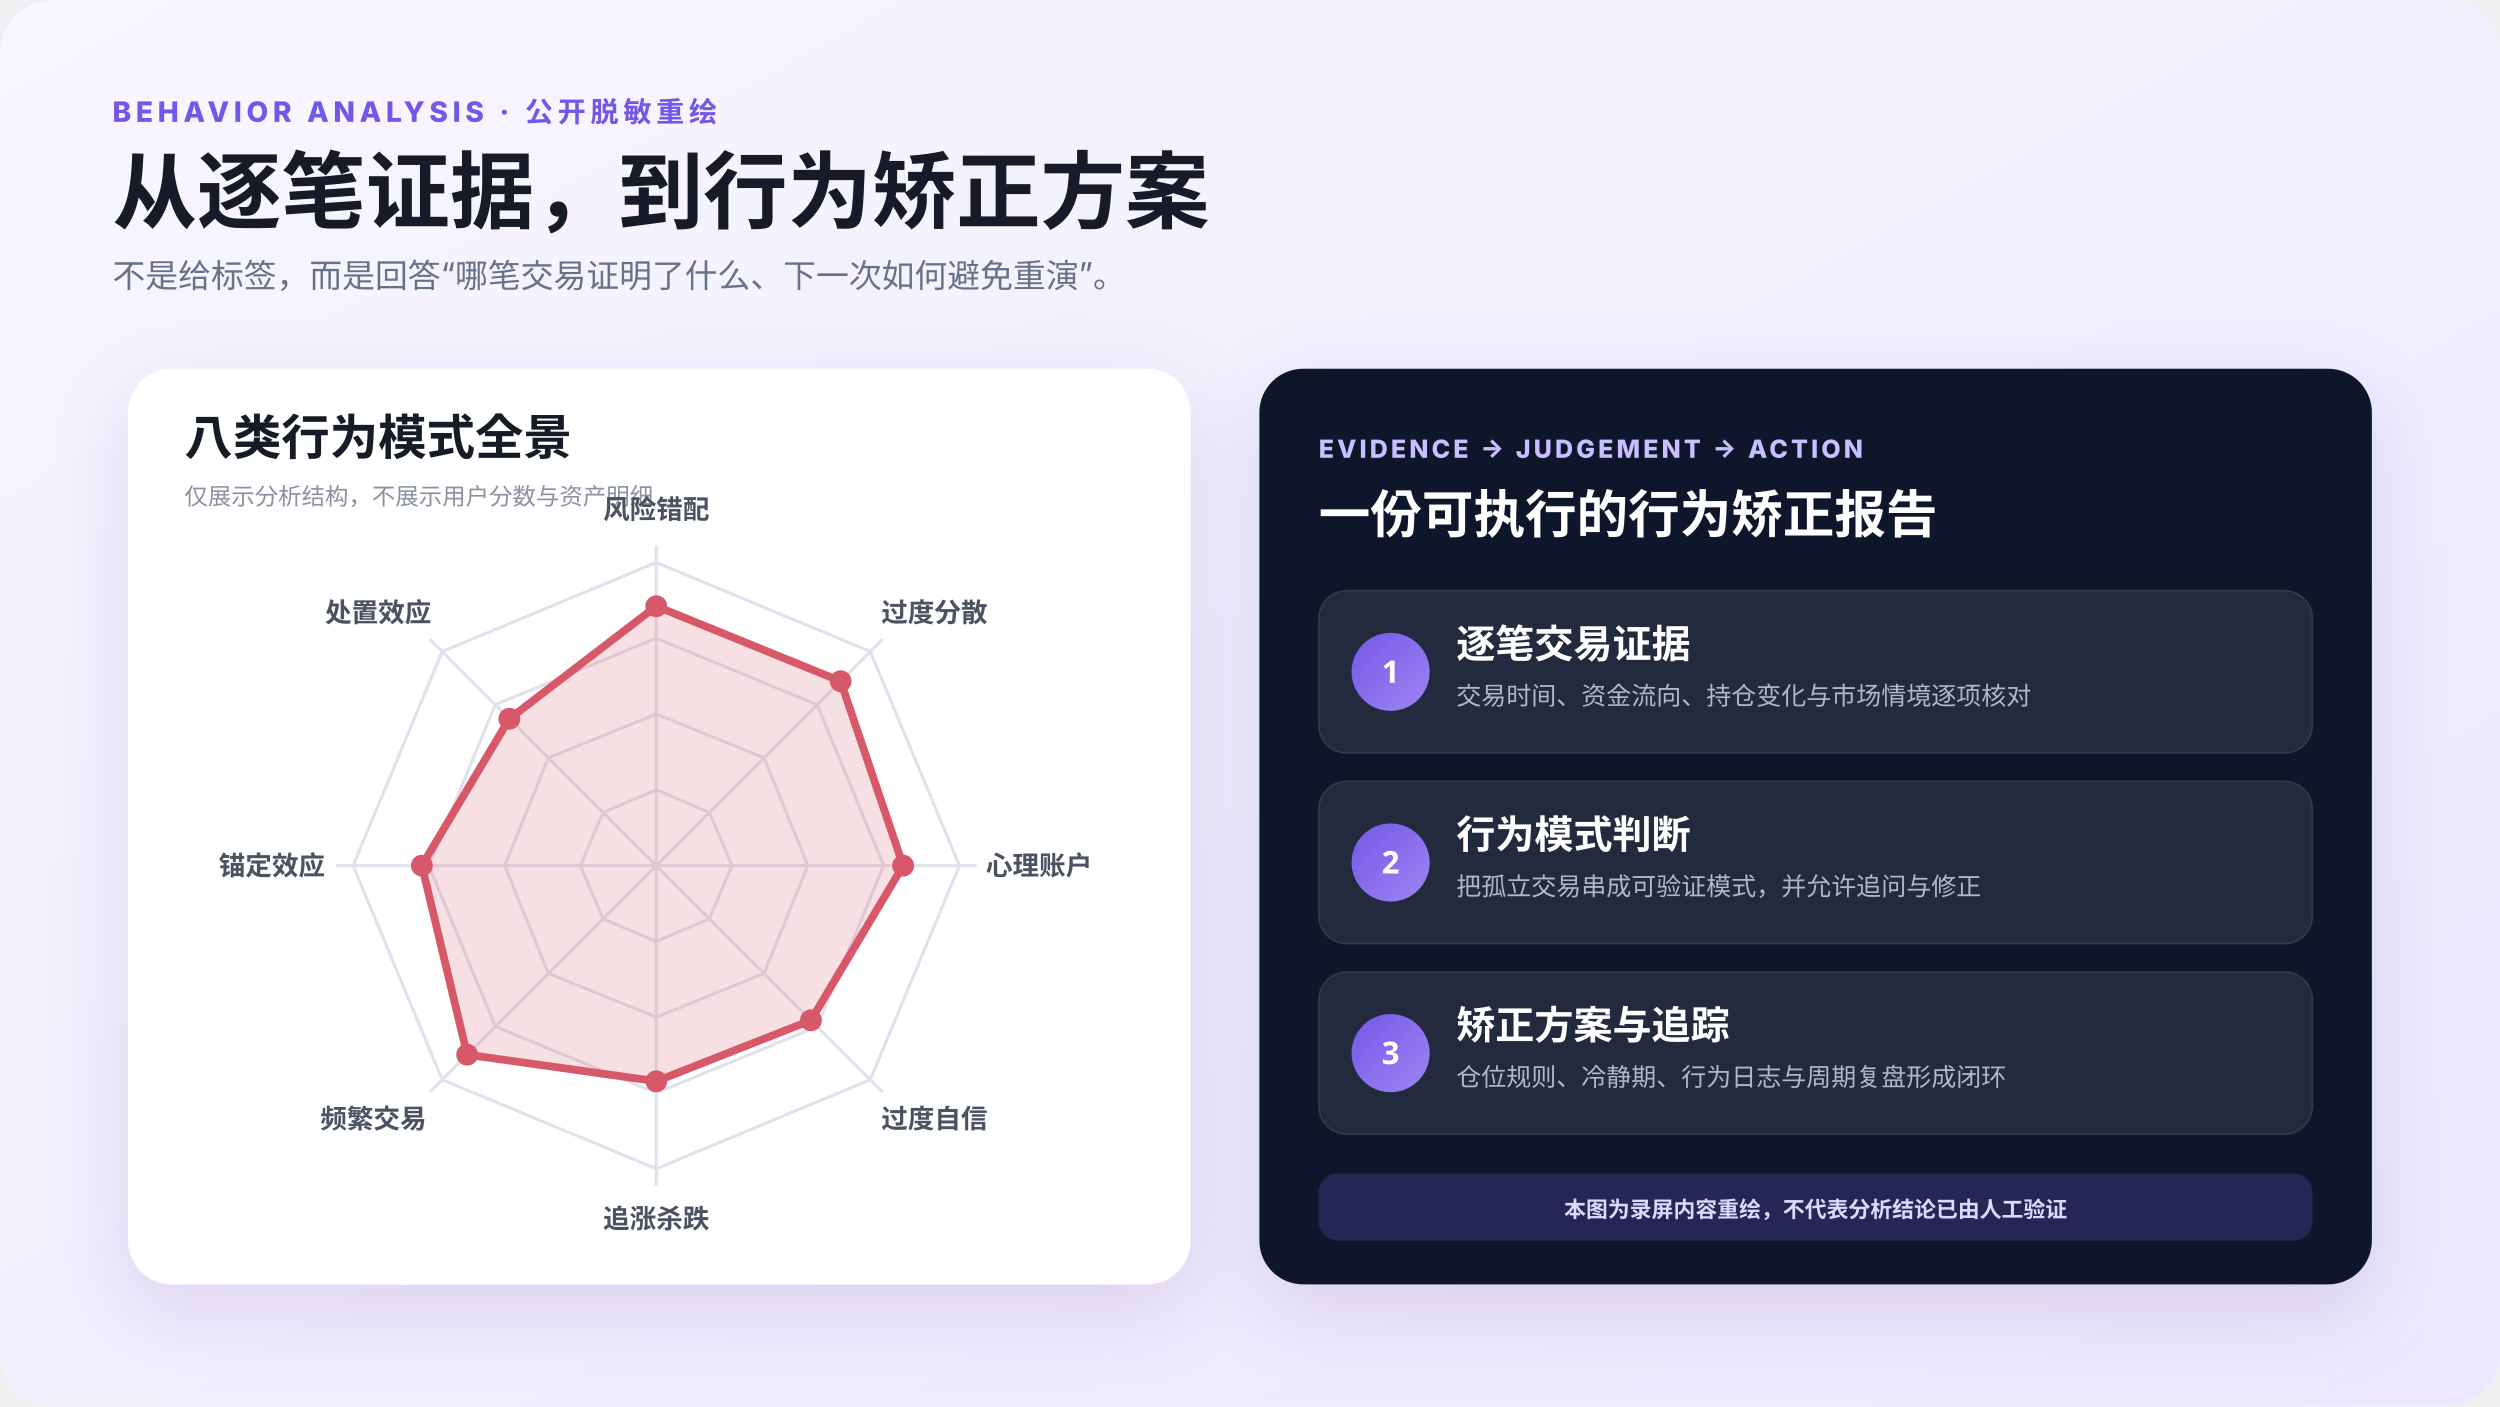
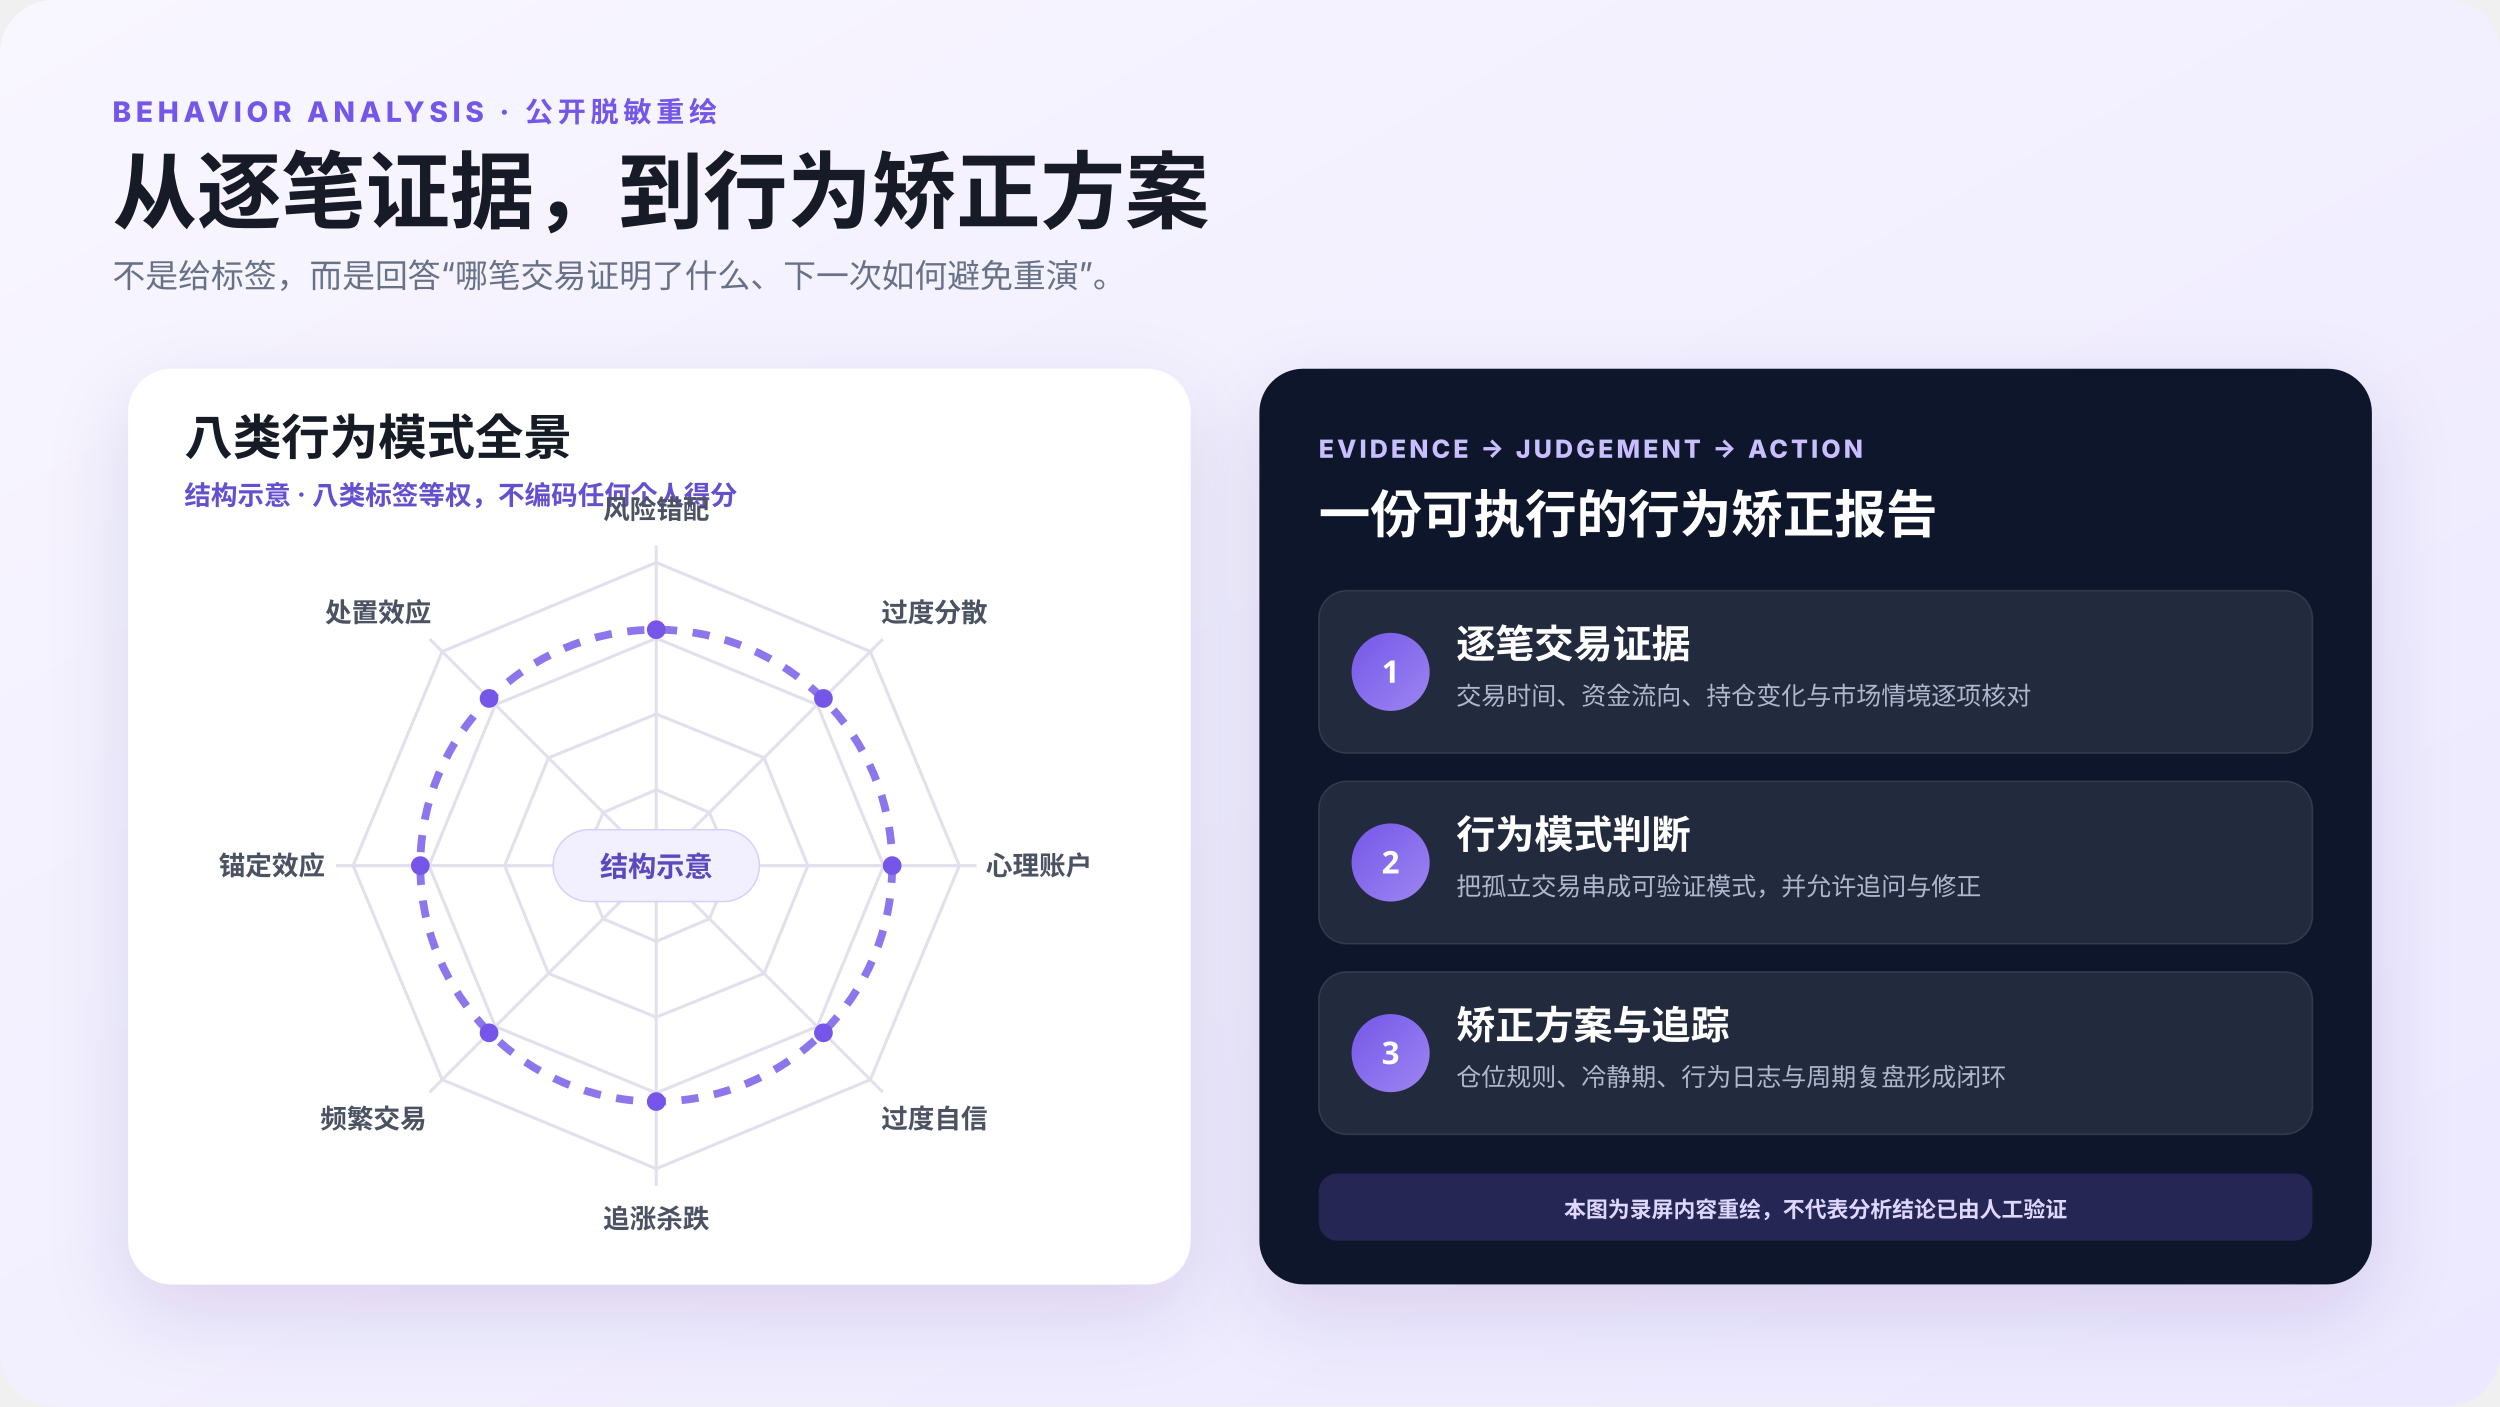
<svg xmlns="http://www.w3.org/2000/svg" width="1600" height="900" viewBox="0 0 1600 900" role="img" aria-labelledby="title desc">
  <defs>
    <linearGradient id="bg" x1="0" y1="0" x2="1" y2="1">
      <stop offset="0" stop-color="#f8f6ff" />
      <stop offset="1" stop-color="#ece8ff" />
    </linearGradient>
    <linearGradient id="purple" x1="0" y1="0" x2="1" y2="1">
      <stop offset="0" stop-color="#7457e8" />
      <stop offset="1" stop-color="#9d86f2" />
    </linearGradient>
    <filter id="shadow" x="-20%" y="-20%" width="140%" height="140%">
      <feDropShadow dx="0" dy="18" stdDeviation="26" flood-color="#30236b" flood-opacity=".12" />
    </filter>
  </defs>
  <rect width="1600" height="900" rx="34" fill="url(#bg)" />
  <text x="72" y="78" fill="#7457e8" font-family="-apple-system,BlinkMacSystemFont,'PingFang SC',sans-serif" font-size="18" font-weight="800" letter-spacing="3">BEHAVIOR ANALYSIS · 公开脱敏重绘</text>
  <text x="72" y="142" fill="#171a27" font-family="Songti SC,STSong,serif" font-size="54" font-weight="600">从逐笔证据，到行为矫正方案</text>
  <text x="72" y="184" fill="#687287" font-family="-apple-system,BlinkMacSystemFont,'PingFang SC',sans-serif" font-size="21">不是给标签，而是回答“哪笔交易证明了什么、下一次如何避免重演”。</text>
  <g transform="translate(82 236)" filter="url(#shadow)">
    <rect width="680" height="586" rx="28" fill="#fff" />
    <text x="36" y="55" fill="#171a27" font-family="Songti SC,STSong,serif" font-size="31" font-weight="600">八类行为模式全景</text>
-     <text x="36" y="87" fill="#8b91a0" font-family="-apple-system,BlinkMacSystemFont,'PingFang SC',sans-serif" font-size="15">仅展示分析结构，不展示用户分数与资产明细</text>
+     <text x="36" y="87" fill="#6650cf" font-family="-apple-system,BlinkMacSystemFont,'PingFang SC',sans-serif" font-size="17" font-weight="750">结构示意 · 八类标签等权，不编码任何个人得分</text>
    <g transform="translate(338 318)">
      <g fill="none" stroke="#e3e0ee" stroke-width="2">
        <polygon points="0,-194 137,-137 194,0 137,137 0,194 -137,137 -194,0 -137,-137" />
        <polygon points="0,-145.5 103,-103 145.5,0 103,103 0,145.5 -103,103 -145.5,0 -103,-103" />
        <polygon points="0,-97 69,-69 97,0 69,69 0,97 -69,69 -97,0 -69,-69" />
        <polygon points="0,-48.5 34,-34 48.5,0 34,34 0,48.5 -34,34 -48.5,0 -34,-34" />
        <path d="M0-205V205M-205 0H205M-145-145L145 145M145-145L-145 145" />
      </g>
-       <polygon points="0,-166 118,-118 158,0 99,99 0,138 -121,121 -150,0 -94,-94" fill="#d65869" fill-opacity=".18" stroke="#d65869" stroke-width="5" />
-       <g fill="#d65869">
-         <circle cx="0" cy="-166" r="7" />
-         <circle cx="118" cy="-118" r="7" />
-         <circle cx="158" cy="0" r="7" />
-         <circle cx="99" cy="99" r="7" />
-         <circle cx="0" cy="138" r="7" />
-         <circle cx="-121" cy="121" r="7" />
-         <circle cx="-150" cy="0" r="7" />
-         <circle cx="-94" cy="-94" r="7" />
+       <circle r="151" fill="none" stroke="#7457e8" stroke-width="5" stroke-dasharray="11 10" opacity=".82" />
+       <g fill="#7457e8">
+         <circle cx="0" cy="-151" r="6" />
+         <circle cx="107" cy="-107" r="6" />
+         <circle cx="151" cy="0" r="6" />
+         <circle cx="107" cy="107" r="6" />
+         <circle cx="0" cy="151" r="6" />
+         <circle cx="-107" cy="107" r="6" />
+         <circle cx="-151" cy="0" r="6" />
+         <circle cx="-107" cy="-107" r="6" />
      </g>
+       <rect x="-66" y="-23" width="132" height="46" rx="23" fill="#f2efff" stroke="#d8d0fb" />
+       <text x="0" y="7" fill="#5c49bd" text-anchor="middle" font-family="-apple-system,BlinkMacSystemFont,'PingFang SC',sans-serif" font-size="18" font-weight="800">结构示意</text>
      <g fill="#4c5364" font-family="-apple-system,BlinkMacSystemFont,'PingFang SC',sans-serif" font-size="17" font-weight="650" text-anchor="middle">
        <text x="0" y="-222">风险错配</text>
        <text x="178" y="-156">过度分散</text>
        <text x="245" y="6">心理账户</text>
        <text x="178" y="168">过度自信</text>
        <text x="0" y="232">追涨杀跌</text>
        <text x="-181" y="168">频繁交易</text>
        <text x="-246" y="6">锚定效应</text>
        <text x="-178" y="-156">处置效应</text>
      </g>
    </g>
  </g>
  <g transform="translate(806 236)" filter="url(#shadow)">
    <rect width="712" height="586" rx="28" fill="#10182c" />
    <text x="38" y="57" fill="#c9beff" font-family="-apple-system,BlinkMacSystemFont,'PingFang SC',sans-serif" font-size="16" font-weight="800" letter-spacing="2">EVIDENCE → JUDGEMENT → ACTION</text>
    <text x="38" y="105" fill="#fff" font-family="Songti SC,STSong,serif" font-size="33" font-weight="600">一份可执行的行为矫正报告</text>
    <g transform="translate(38 142)">
      <rect width="636" height="104" rx="18" fill="#fff" fill-opacity=".075" stroke="#fff" stroke-opacity=".11" />
      <circle cx="46" cy="52" r="25" fill="url(#purple)" />
      <text x="46" y="59" fill="#fff" text-anchor="middle" font-family="sans-serif" font-size="20" font-weight="800">1</text>
      <text x="88" y="43" fill="#fff" font-family="Songti SC,STSong,serif" font-size="25" font-weight="600">逐笔交易证据</text>
      <text x="88" y="73" fill="#aeb8cd" font-family="-apple-system,BlinkMacSystemFont,'PingFang SC',sans-serif" font-size="16">交易时间、资金流向、持仓变化与市场情境逐项核对</text>
    </g>
    <g transform="translate(38 264)">
      <rect width="636" height="104" rx="18" fill="#fff" fill-opacity=".075" stroke="#fff" stroke-opacity=".11" />
      <circle cx="46" cy="52" r="25" fill="url(#purple)" />
      <text x="46" y="59" fill="#fff" text-anchor="middle" font-family="sans-serif" font-size="20" font-weight="800">2</text>
      <text x="88" y="43" fill="#fff" font-family="Songti SC,STSong,serif" font-size="25" font-weight="600">行为模式判断</text>
      <text x="88" y="73" fill="#aeb8cd" font-family="-apple-system,BlinkMacSystemFont,'PingFang SC',sans-serif" font-size="16">把孤立交易串成可验证模式，并允许追问与修正</text>
    </g>
    <g transform="translate(38 386)">
      <rect width="636" height="104" rx="18" fill="#fff" fill-opacity=".075" stroke="#fff" stroke-opacity=".11" />
      <circle cx="46" cy="52" r="25" fill="url(#purple)" />
      <text x="46" y="59" fill="#fff" text-anchor="middle" font-family="sans-serif" font-size="20" font-weight="800">3</text>
      <text x="88" y="43" fill="#fff" font-family="Songti SC,STSong,serif" font-size="25" font-weight="600">矫正方案与追踪</text>
      <text x="88" y="73" fill="#aeb8cd" font-family="-apple-system,BlinkMacSystemFont,'PingFang SC',sans-serif" font-size="16">仓位规则、冷静期、行为日志与周期复盘形成闭环</text>
    </g>
    <rect x="38" y="515" width="636" height="43" rx="12" fill="#7457e8" fill-opacity=".22" />
    <text x="356" y="543" fill="#ded7ff" text-anchor="middle" font-family="-apple-system,BlinkMacSystemFont,'PingFang SC',sans-serif" font-size="14" font-weight="700">本图为录屏内容重绘，不代表分析结论已由人工验证</text>
  </g>
</svg>
